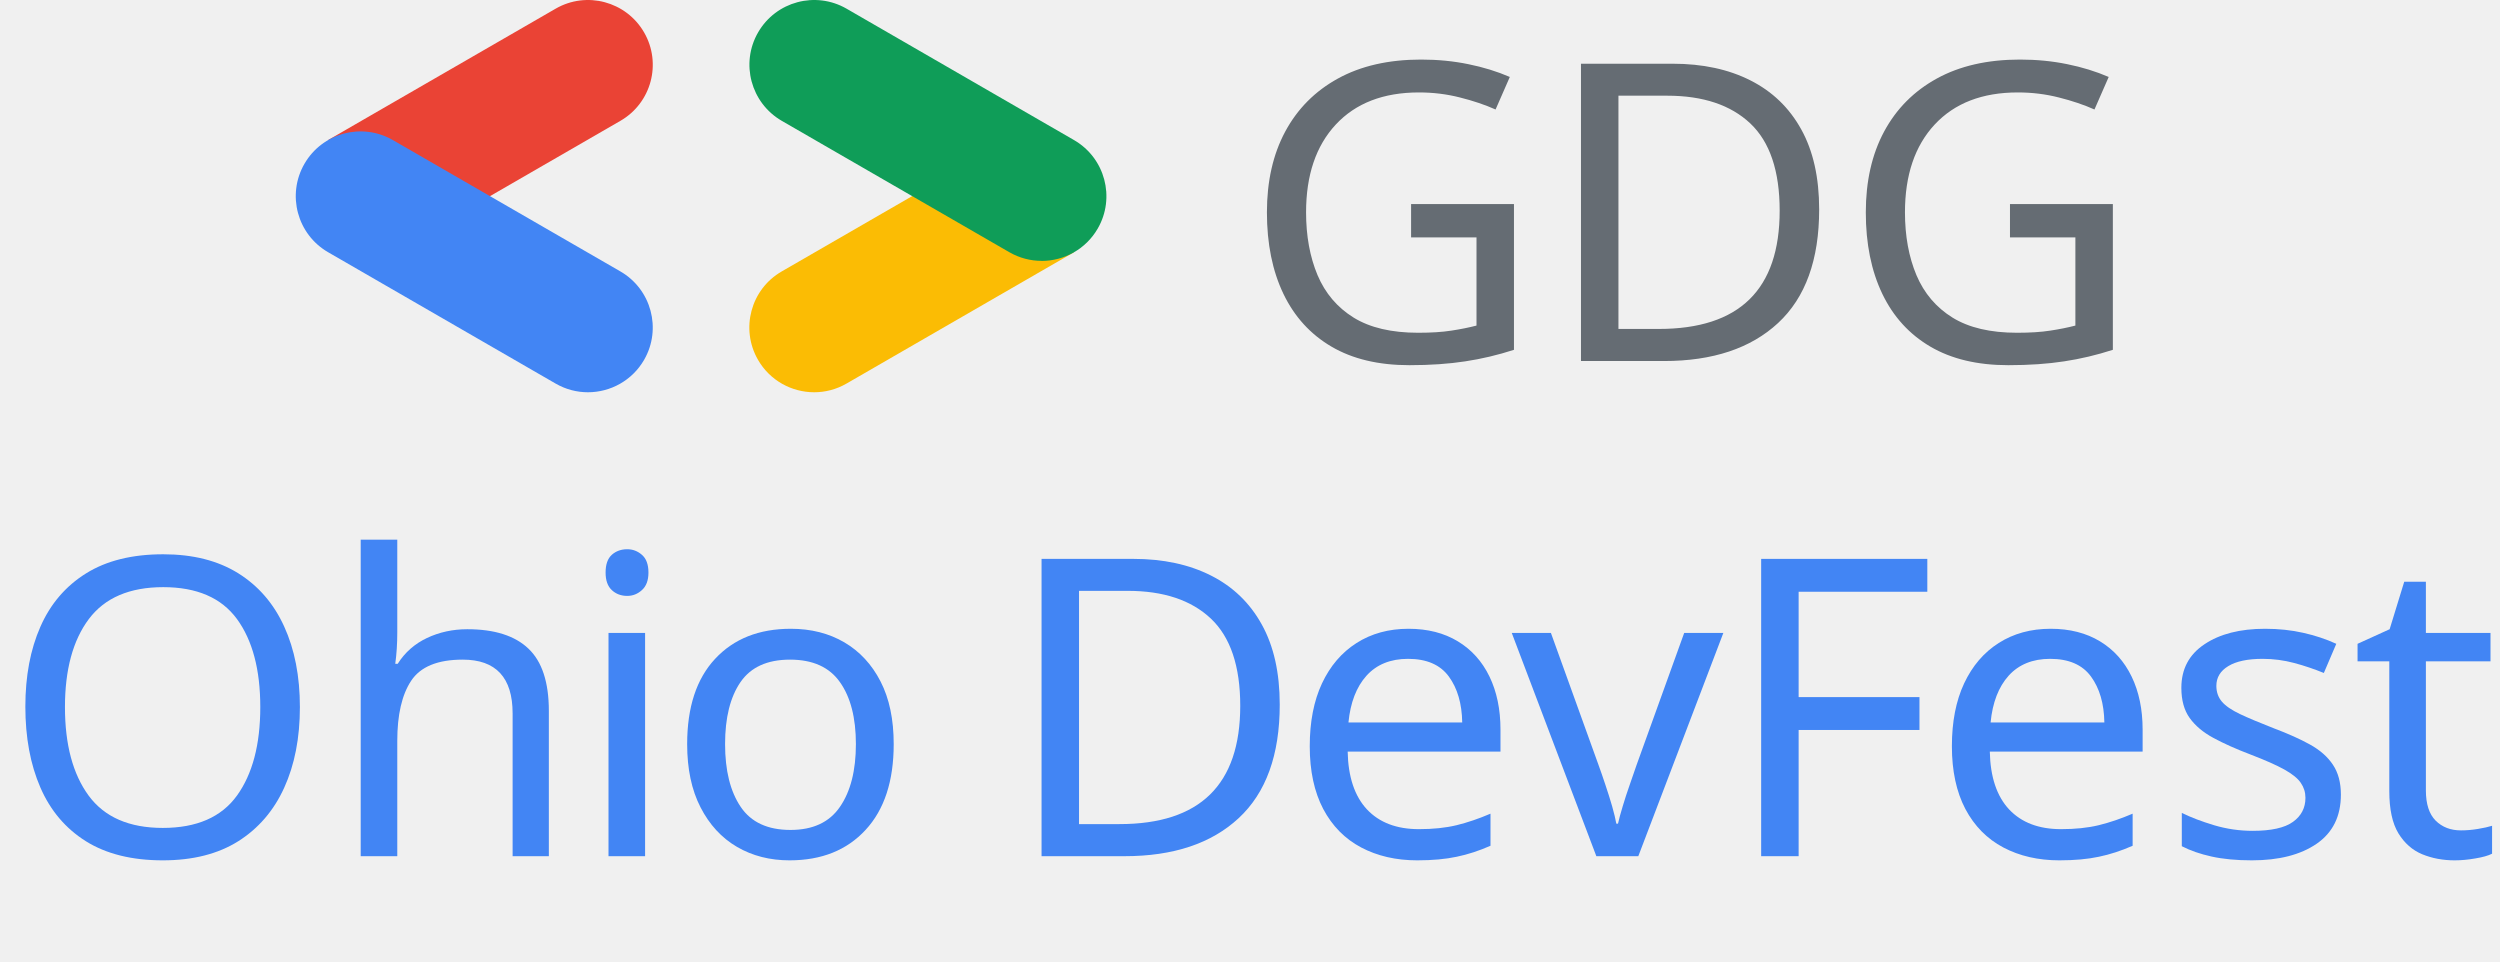
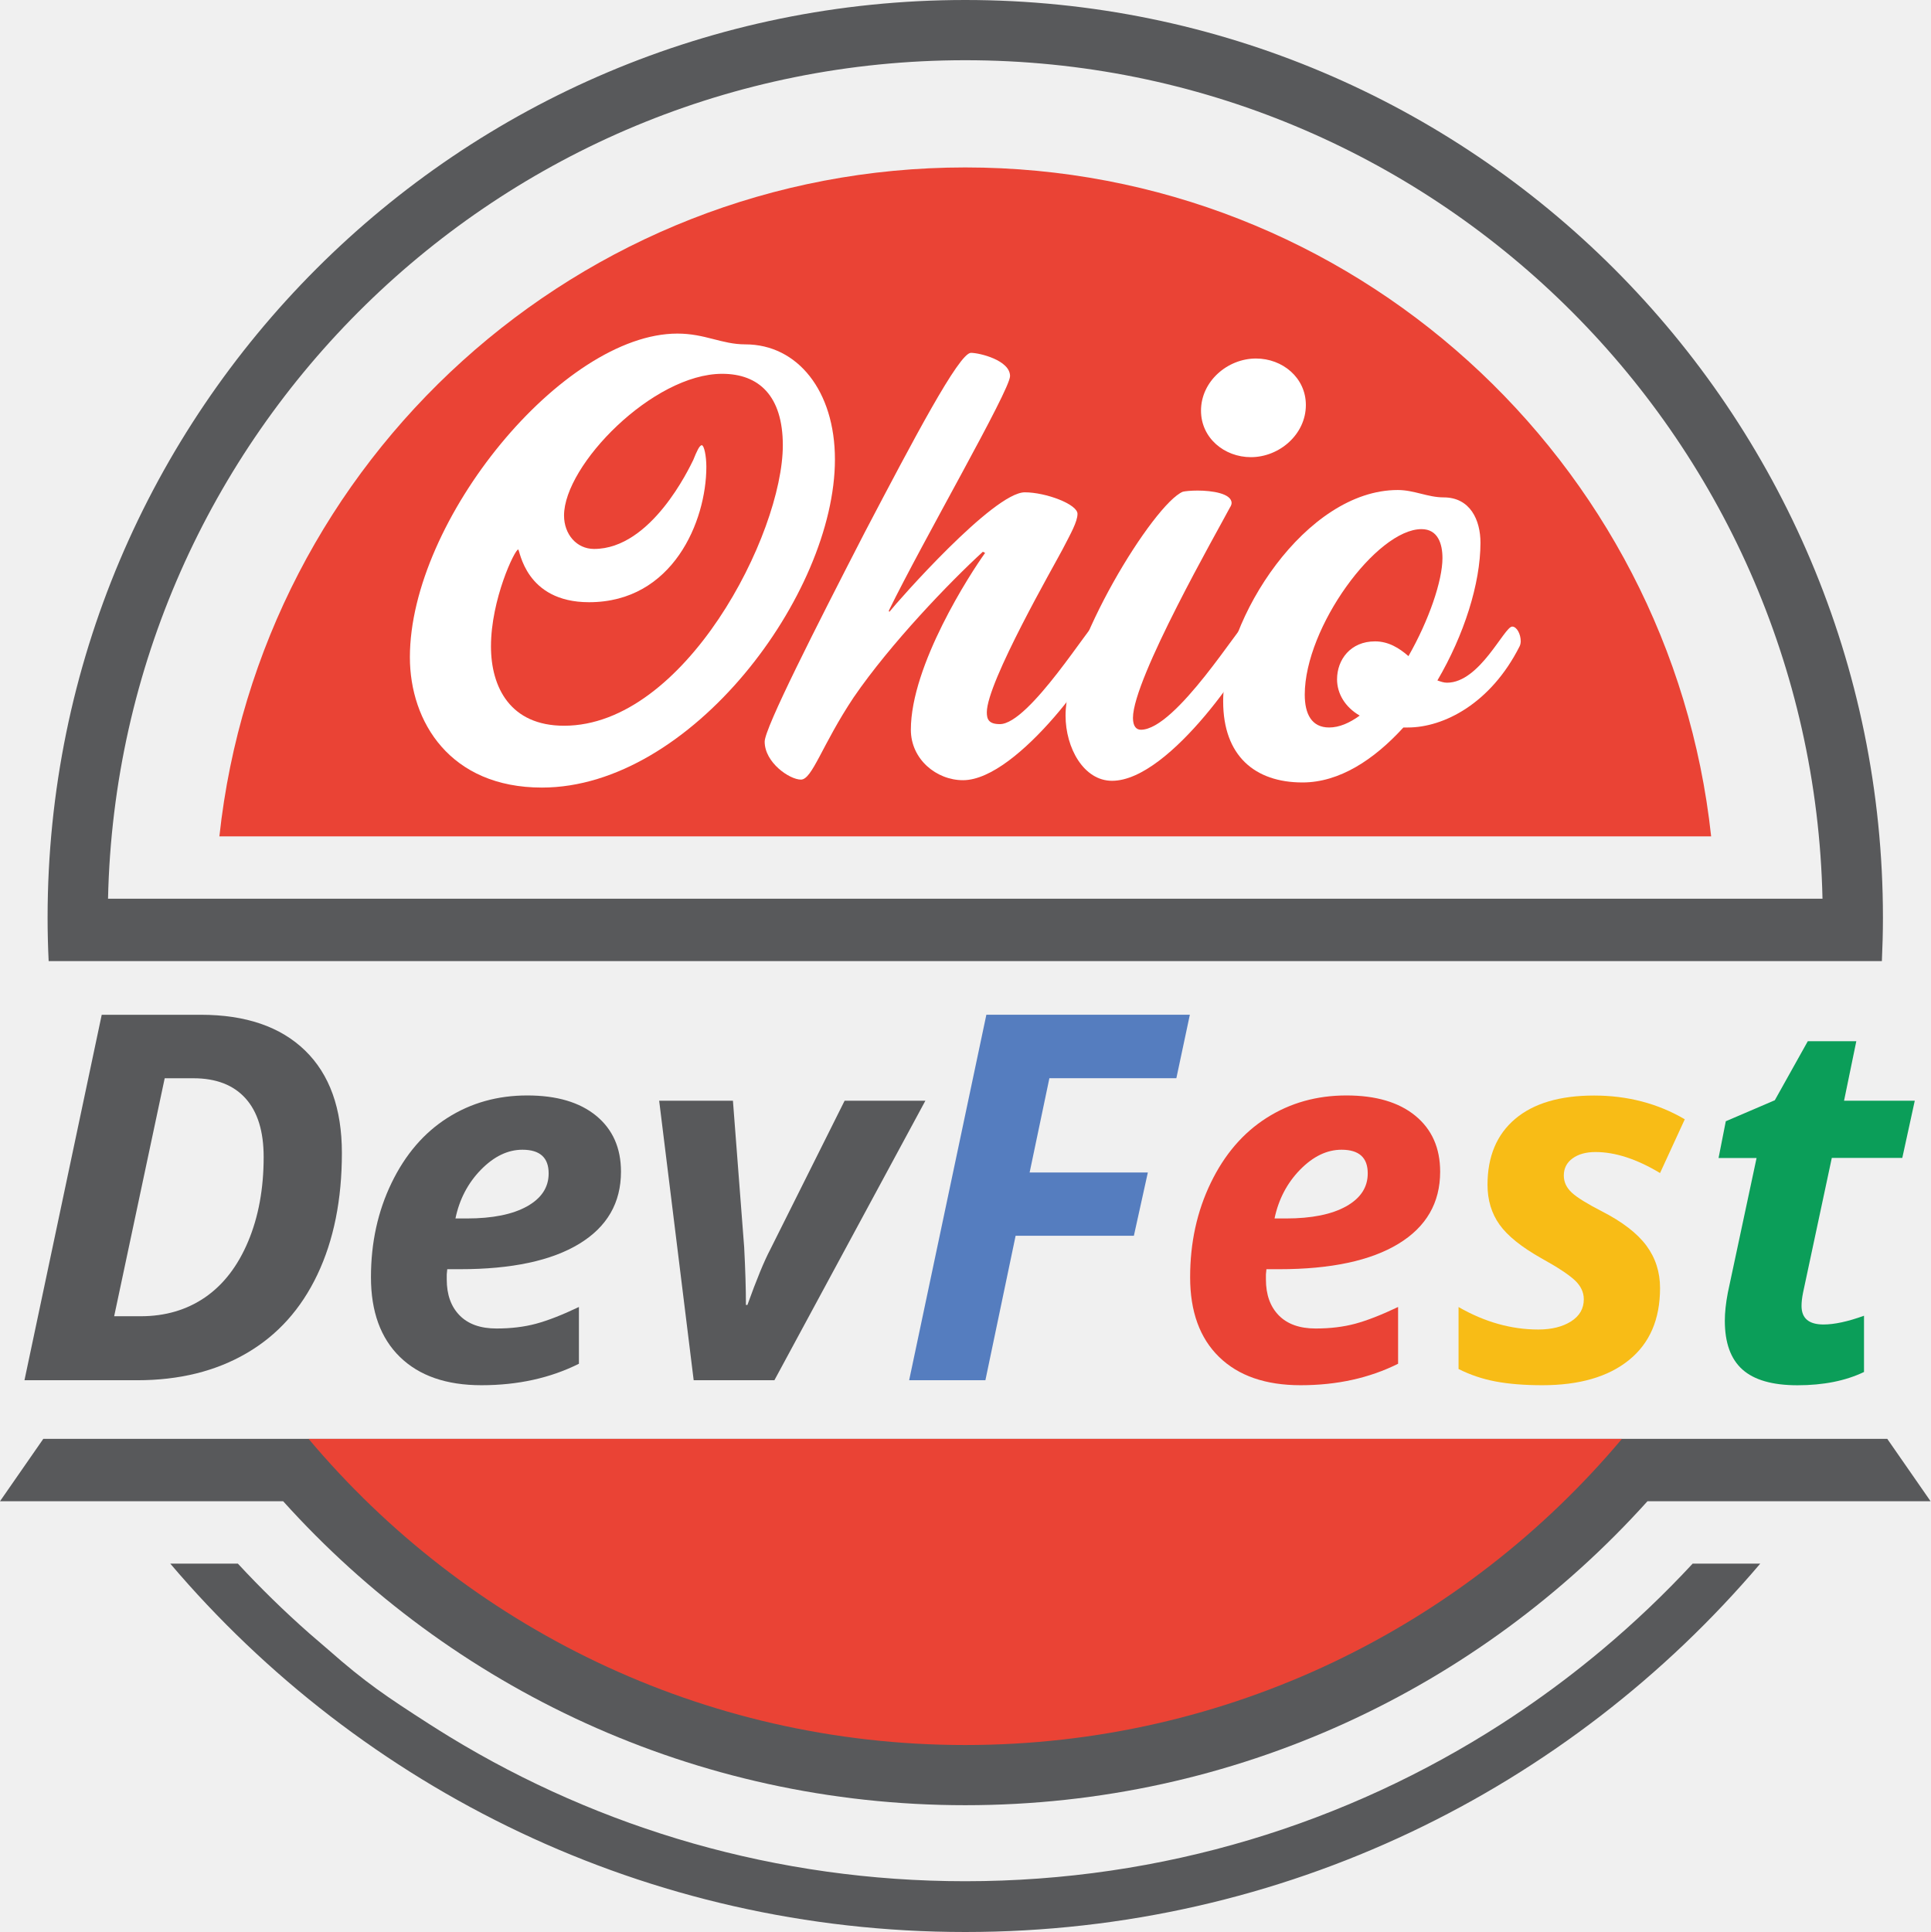
- <svg xmlns="http://www.w3.org/2000/svg" id="Layer_2" viewBox="0 0 348.17 133.91">
-   <defs>
-     <style>.cls-1{fill:#656c73;letter-spacing:-.01em;}.cls-1,.cls-2{font-family:GoogleSansDisplay-Regular, 'Google Sans Display';font-size:58px;}.cls-2,.cls-3{fill:#4285f4;}.cls-4{letter-spacing:-.03em;}.cls-5{fill:#fbbc04;}.cls-6{fill:#ea4335;}.cls-7{fill:#0f9d58;}.cls-8{letter-spacing:0em;}.cls-9{letter-spacing:-.02em;}.cls-10{letter-spacing:0em;}.cls-11{letter-spacing:0em;}.cls-12{letter-spacing:0em;}.cls-13{letter-spacing:0em;}</style>
-   </defs>
-   <g id="Linkedin_-_Hero_Image">
-     <g id="Logo">
-       <g>
-         <text class="cls-1" transform="translate(172.91 50.28)">
-           <tspan x="0" y="0">GDG</tspan>
-         </text>
-         <text class="cls-2" transform="translate(0 119.24)">
-           <tspan x="0" y="0">Oh</tspan>
-           <tspan class="cls-11" x="79.81" y="0">i</tspan>
-           <tspan x="92.51" y="0">o </tspan>
-           <tspan class="cls-9" x="139.43" y="0">D</tspan>
-           <tspan class="cls-10" x="179.22" y="0">e</tspan>
-           <tspan class="cls-8" x="210.54" y="0">v</tspan>
-           <tspan class="cls-4" x="239.65" y="0">F</tspan>
-           <tspan class="cls-13" x="268.65" y="0">e</tspan>
-           <tspan class="cls-12" x="300.84" y="0">s</tspan>
-           <tspan x="327.41" y="0">t</tspan>
-         </text>
-         <g>
-           <path class="cls-6" d="M68.06,27.42l18.34-10.59c4.32-2.49,5.79-8.01,3.3-12.32-2.49-4.31-8.01-5.79-12.32-3.3l-31.68,18.29,22.37,7.92Z" />
-           <path class="cls-3" d="M81.88,54.63c3.12,0,6.15-1.62,7.82-4.51,2.49-4.31,1.01-9.83-3.3-12.32l-31.68-18.29c-4.32-2.49-9.83-1.01-12.32,3.3-2.49,4.32-1.01,9.83,3.3,12.32l31.68,18.29c1.42,.82,2.97,1.21,4.5,1.21Z" />
-           <path class="cls-5" d="M113.39,54.63c1.53,0,3.08-.39,4.5-1.21l31.68-18.29-22.08-8.08-18.62,10.75c-4.32,2.49-5.79,8.01-3.3,12.32,1.67,2.89,4.7,4.51,7.82,4.51Z" />
-           <path class="cls-7" d="M145.06,36.34c3.12,0,6.15-1.62,7.82-4.51,2.49-4.31,1.01-9.83-3.3-12.32L117.9,1.21c-4.32-2.49-9.83-1.01-12.32,3.3-2.49,4.31-1.01,9.83,3.3,12.32l31.68,18.29c1.42,.82,2.97,1.21,4.5,1.21Z" />
-         </g>
-       </g>
-     </g>
+ <svg xmlns="http://www.w3.org/2000/svg" version="1.1" id="Layer_1" x="0px" y="0px" viewBox="0 0 2000 2001.241" xml:space="preserve" width="2000" height="2001.241">
+   <defs id="defs85" />
+   <style type="text/css" id="style10">
+ 	.st0{fill:#58595B;}
+ 	.st1{fill:#EA4335;}
+ 	.st2{fill:#FFFFFF;}
+ 	.st3{fill:#557DBF;}
+ 	.st4{fill:#F8BC16;}
+ 	.st5{fill:#0B9E59;}
+ </style>
+   <g id="g32" transform="matrix(4.7727,0,0,4.7727,-77.4132,-103.0426)">
+     <path class="st0" d="m 83.36,376.09 c -5.42,-4.78 -10.6,-9.84 -15.51,-15.14 H 53.18 c 41.51,48.9 103.4,79.95 172.56,79.95 69.16,0 131.05,-31.05 172.56,-79.95 h -14.67 c -6.14,6.62 -12.7,12.86 -19.63,18.67 -1.39,1.16 -2.79,2.31 -4.2,3.43 -2.83,2.26 -5.72,4.44 -8.66,6.55 -2.94,2.11 -5.94,4.15 -8.99,6.12 -33.56,21.62 -73.52,34.16 -116.42,34.16 -40.94,0 -79.21,-11.43 -111.8,-31.27 -1.55,-0.95 -3.09,-1.91 -4.62,-2.89 -9.15,-5.89 -13.72,-8.93 -21.85,-16.1 z" id="path12" />
+     <path class="st0" d="M 411.81,216.64 H 39.67 c 2.2,-100.88 84.66,-181.98 186.07,-181.98 101.41,0 183.87,81.1 186.07,181.98 m 13.12,4.14 c 0,-110.01 -89.18,-199.19 -199.19,-199.19 -110.01,0 -199.19,89.18 -199.19,199.19 0,3.15 0.08,6.29 0.23,9.4 H 424.7 c 0.14,-3.12 0.23,-6.25 0.23,-9.4" id="path14" />
+     <path class="st1" d="M 387.64,203.11 C 378.83,121.48 309.71,57.93 225.74,57.93 c -83.97,0 -153.09,63.56 -161.9,145.18 z" id="path16" />
+     <path class="st2" d="m 172.97,102.72 c -15.01,0 -34.32,19.8 -34.32,30.75 0,4.06 2.71,7.26 6.52,7.26 12.43,0 20.67,-17.59 21.53,-19.31 0.74,-1.85 1.35,-3.2 1.85,-3.2 0.5,0 0.99,2.34 0.99,4.67 0,11.81 -7.26,29.4 -25.46,29.4 -13.9,0 -15.01,-11.44 -15.38,-11.44 -0.74,0 -5.91,10.82 -5.91,21.03 0,8.86 4.18,17.22 15.87,17.22 26.2,0 47.48,-41.58 47.48,-60.89 -0.01,-10.69 -5.18,-15.49 -13.17,-15.49 m -39.12,89.8 c -19.93,0 -28.66,-14.27 -28.66,-28.29 0,-29.77 33.21,-70.24 58.06,-70.24 6.03,0 9.6,2.34 14.76,2.34 11.32,0 19.44,10.09 19.44,24.97 0,29.27 -31.25,71.22 -63.6,71.22" id="path18" />
+     <path class="st2" d="m 225.25,190.92 c -5.78,0 -11.32,-4.55 -11.32,-10.95 0,-14.02 12.92,-33.95 16.12,-38.38 l -0.49,-0.25 c -7.13,6.52 -20.05,19.93 -28.05,31.61 -6.89,10.33 -8.98,17.84 -11.44,17.84 -2.46,0 -7.87,-3.69 -7.87,-8.24 0,-2.95 11.07,-24.73 21.77,-45.51 10.46,-19.93 20.42,-38.87 23,-38.87 1.85,0 8.49,1.6 8.49,5.04 0,3.08 -18.94,35.8 -26.32,50.93 l 0.12,0.25 c 1.85,-2.34 22.63,-25.95 29.4,-25.95 4.55,0 11.44,2.58 11.44,4.67 0,1.72 -1.48,4.3 -3.2,7.63 -1.72,3.32 -16.48,28.91 -16.48,35.43 0,1.48 0.37,2.58 2.83,2.58 6.4,0 19.81,-22.02 20.91,-22.02 1.11,0 1.6,2.09 1.6,4.18 0,3.57 -18.46,30.01 -30.51,30.01" id="path20" />
+     <path class="st2" d="m 287.74,120.81 c -5.78,0 -10.83,-4.18 -10.83,-10.09 0,-6.4 5.78,-11.32 11.93,-11.32 5.78,0 10.83,4.18 10.83,10.09 0,6.4 -5.78,11.32 -11.93,11.32 m -30.14,70.24 c -6.15,0 -10.09,-7.13 -10.09,-14.15 0,-15.01 19.19,-46.01 25.46,-48.59 0.49,-0.12 1.72,-0.25 3.2,-0.25 3.08,0 7.38,0.61 7.38,2.71 0,0.25 -0.12,0.61 -0.37,0.98 -2.58,4.92 -21.04,37.15 -21.04,45.64 0,1.85 0.74,2.58 1.72,2.58 7.63,0 21.77,-23.25 22.88,-23.25 1.35,0 1.48,2.83 1.48,4.55 0.01,2.22 -17.82,29.78 -30.62,29.78" id="path22" />
+     <path class="st2" d="m 324.77,136.43 c -9.72,0 -25.34,21.28 -25.34,35.92 0,4.18 1.48,7.13 5.29,7.13 2.21,0 4.43,-0.98 6.64,-2.58 -3.2,-1.85 -4.92,-4.8 -4.92,-7.87 0,-4.3 2.95,-8.24 8.24,-8.24 2.95,0 5.29,1.48 7.26,3.2 4.43,-7.75 7.38,-16.36 7.38,-21.28 0,-3.08 -0.98,-6.28 -4.55,-6.28 m 21.28,25.46 c -6.27,12.42 -16.48,17.59 -24.23,17.59 h -0.98 c -6.4,7.01 -13.9,11.93 -21.9,11.93 -10.33,0 -17.22,-5.78 -17.22,-17.59 0,-17.96 17.96,-45.88 37.89,-45.88 3.57,0 6.52,1.6 9.96,1.6 5.78,0 8,4.92 8,9.84 0,8.86 -3.57,20.05 -9.35,29.89 0.74,0.25 1.35,0.49 2.09,0.49 7.13,0 12.42,-12.18 14.15,-12.18 0.98,0 1.85,1.6 1.85,3.2 -0.01,0.5 -0.14,0.87 -0.26,1.11" id="path24" />
+     <path class="st0" d="m 46.76,307.26 c 5.35,0 10.02,-1.38 14,-4.12 3.98,-2.75 7.09,-6.79 9.33,-12.13 2.24,-5.34 3.36,-11.44 3.36,-18.31 0,-5.57 -1.31,-9.81 -3.93,-12.72 -2.62,-2.91 -6.39,-4.37 -11.31,-4.37 H 51.97 L 41,307.26 Z m 43.67,-35.43 c 0,10.13 -1.77,18.93 -5.32,26.4 -3.55,7.47 -8.67,13.16 -15.38,17.06 -6.71,3.91 -14.62,5.86 -23.74,5.86 H 21.53 L 38.3,241.83 h 21.49 c 9.77,0 17.32,2.59 22.65,7.76 5.32,5.17 7.99,12.58 7.99,22.24" id="path26" />
+     <path class="st0" d="m 129.62,271.12 c -3.18,0 -6.18,1.45 -9.01,4.34 -2.82,2.89 -4.67,6.42 -5.53,10.58 h 2.44 c 5.61,0 9.97,-0.88 13.1,-2.63 3.13,-1.75 4.69,-4.13 4.69,-7.13 0.01,-3.44 -1.89,-5.16 -5.69,-5.16 m -8.9,51.11 c -7.6,0 -13.49,-2.04 -17.69,-6.13 -4.2,-4.09 -6.29,-9.86 -6.29,-17.31 0,-7.49 1.49,-14.31 4.48,-20.48 2.99,-6.17 7.03,-10.87 12.13,-14.11 5.1,-3.24 10.87,-4.86 17.31,-4.86 6.4,0 11.39,1.47 14.98,4.42 3.58,2.95 5.37,6.99 5.37,12.13 0,6.76 -3.02,11.98 -9.06,15.65 -6.04,3.67 -14.67,5.51 -25.88,5.51 h -2.77 l -0.11,1.14 v 1.09 c 0,3.29 0.93,5.89 2.79,7.79 1.86,1.9 4.53,2.85 8,2.85 3.15,0 6,-0.34 8.57,-1.03 2.57,-0.69 5.68,-1.9 9.33,-3.64 v 12.32 c -6.22,3.11 -13.27,4.66 -21.16,4.66" id="path28" />
+     <path class="st0" d="m 178.45,304.82 c 1.99,-5.53 3.65,-9.57 4.99,-12.1 l 16.11,-32.23 h 17.53 l -32.77,60.66 h -17.52 l -7.49,-60.66 h 16.01 l 2.44,31.79 c 0.25,4.81 0.38,8.99 0.38,12.53 h 0.32 z" id="path30" />
+   </g>
+   <polygon class="st3" points="274.49,241.82 271.56,255.6 244,255.6 239.71,276.06 265.37,276.06 262.34,289.79 236.67,289.79 230.11,321.15 213.56,321.15 230.32,241.82 " id="polygon34" transform="matrix(4.7727,0,0,4.7727,-77.4132,-103.0426)" />
+   <g id="g74" transform="translate(-16.22,-21.59)">
+     <path class="st1" d="m 1406.03,1212.522 c -15.177,0 -29.495,6.92 -43.002,20.713 -13.459,13.793 -22.289,30.641 -26.441,50.495 h 11.645 c 26.775,0 47.584,-4.2 62.522,-12.552 14.938,-8.352 22.384,-19.711 22.384,-34.029 0.095,-16.418 -8.973,-24.627 -27.109,-24.627 m -42.429,243.933 c -36.273,0 -64.384,-9.736 -84.429,-29.257 -20.045,-19.52 -30.02,-47.059 -30.02,-82.615 0,-35.748 7.111,-68.297 21.382,-97.745 14.223,-29.448 33.552,-51.879 57.893,-67.343 24.341,-15.464 51.879,-23.195 82.615,-23.195 30.545,0 54.361,7.016 71.495,21.095 17.086,14.079 25.629,33.361 25.629,57.893 0,32.264 -14.414,57.177 -43.241,74.693 -28.827,17.516 -70.016,26.298 -123.517,26.298 h -13.22 l -0.525,5.441 v 5.202 c 0,15.702 4.439,28.111 13.316,37.179 8.877,9.068 21.62,13.602 38.182,13.602 15.034,0 28.636,-1.623 40.902,-4.916 12.266,-3.293 27.109,-9.068 44.529,-17.373 v 58.8 c -29.734,14.843 -63.381,22.241 -100.99,22.241" id="path36" style="stroke-width:4.773" />
+     <path class="st4" d="m 1735.967,1355.751 c 0,32.454 -10.739,57.368 -32.263,74.693 -21.477,17.373 -51.402,26.011 -89.727,26.011 -18.47,0 -34.554,-1.289 -48.3,-3.866 -13.745,-2.577 -26.536,-6.92 -38.468,-12.934 v -64.193 c 27.109,15.559 54.648,23.291 82.615,23.291 13.793,0 25.104,-2.816 33.934,-8.4 8.782,-5.584 13.22,-13.22 13.22,-22.909 0,-7.398 -3.198,-14.079 -9.593,-19.95 -6.395,-5.87 -17.707,-13.316 -33.934,-22.288 -20.904,-11.741 -35.461,-23.434 -43.766,-35.079 -8.305,-11.645 -12.457,-25.439 -12.457,-41.284 0,-29.352 9.545,-52.07 28.636,-68.25 19.091,-16.132 46.295,-24.198 81.709,-24.198 34.697,0 66.054,8.209 94.022,24.579 l -25.629,55.697 c -24.15,-14.509 -46.438,-21.764 -66.818,-21.764 -9.832,0 -17.802,2.196 -23.816,6.586 -6.061,4.391 -9.068,10.309 -9.068,17.755 0,6.729 2.768,12.648 8.305,17.754 5.536,5.107 15.893,11.502 31.07,19.282 21.238,10.882 36.607,22.718 46.104,35.461 9.45,12.743 14.223,27.395 14.223,44.004" id="path38" style="stroke-width:4.773" />
+     <path class="st5" d="m 1905.302,1393.55 c 11.216,0 25.2,-3.007 41.952,-9.068 v 58.275 c -19.139,9.164 -42.143,13.745 -68.87,13.745 -25.916,0 -44.911,-5.441 -57.081,-16.323 -12.17,-10.882 -18.232,-27.729 -18.232,-50.495 0,-8.639 1.05,-18.279 3.102,-29.018 l 29.782,-139.554 h -39.375 l 7.493,-38.086 50.782,-21.764 34.172,-61.138 h 50.257 l -12.695,61.615 h 73.261 l -12.934,59.277 h -73.022 l -29.782,139.554 c -1.05,5.154 -1.575,9.736 -1.575,13.745 0,12.839 7.589,19.234 22.766,19.234" id="path40" style="stroke-width:4.773" />
+     <path class="st0" d="m 2016.22,1576.631 -44.863,-64.622 H 1776.153 1695.972 336.468 256.287 61.083 L 16.22,1576.631 h 293.33 c 174.013,193.294 426.107,314.855 706.694,314.855 280.587,0 532.681,-121.561 706.694,-314.855 z" id="path44" style="stroke-width:4.773" />
+     <path class="st1" d="m 335.943,1512.056 c 162.94,193.867 407.207,317.098 680.253,317.098 273.046,0 517.313,-123.231 680.253,-317.098 z" id="path46" style="stroke-width:4.773" />
  </g>
</svg>
